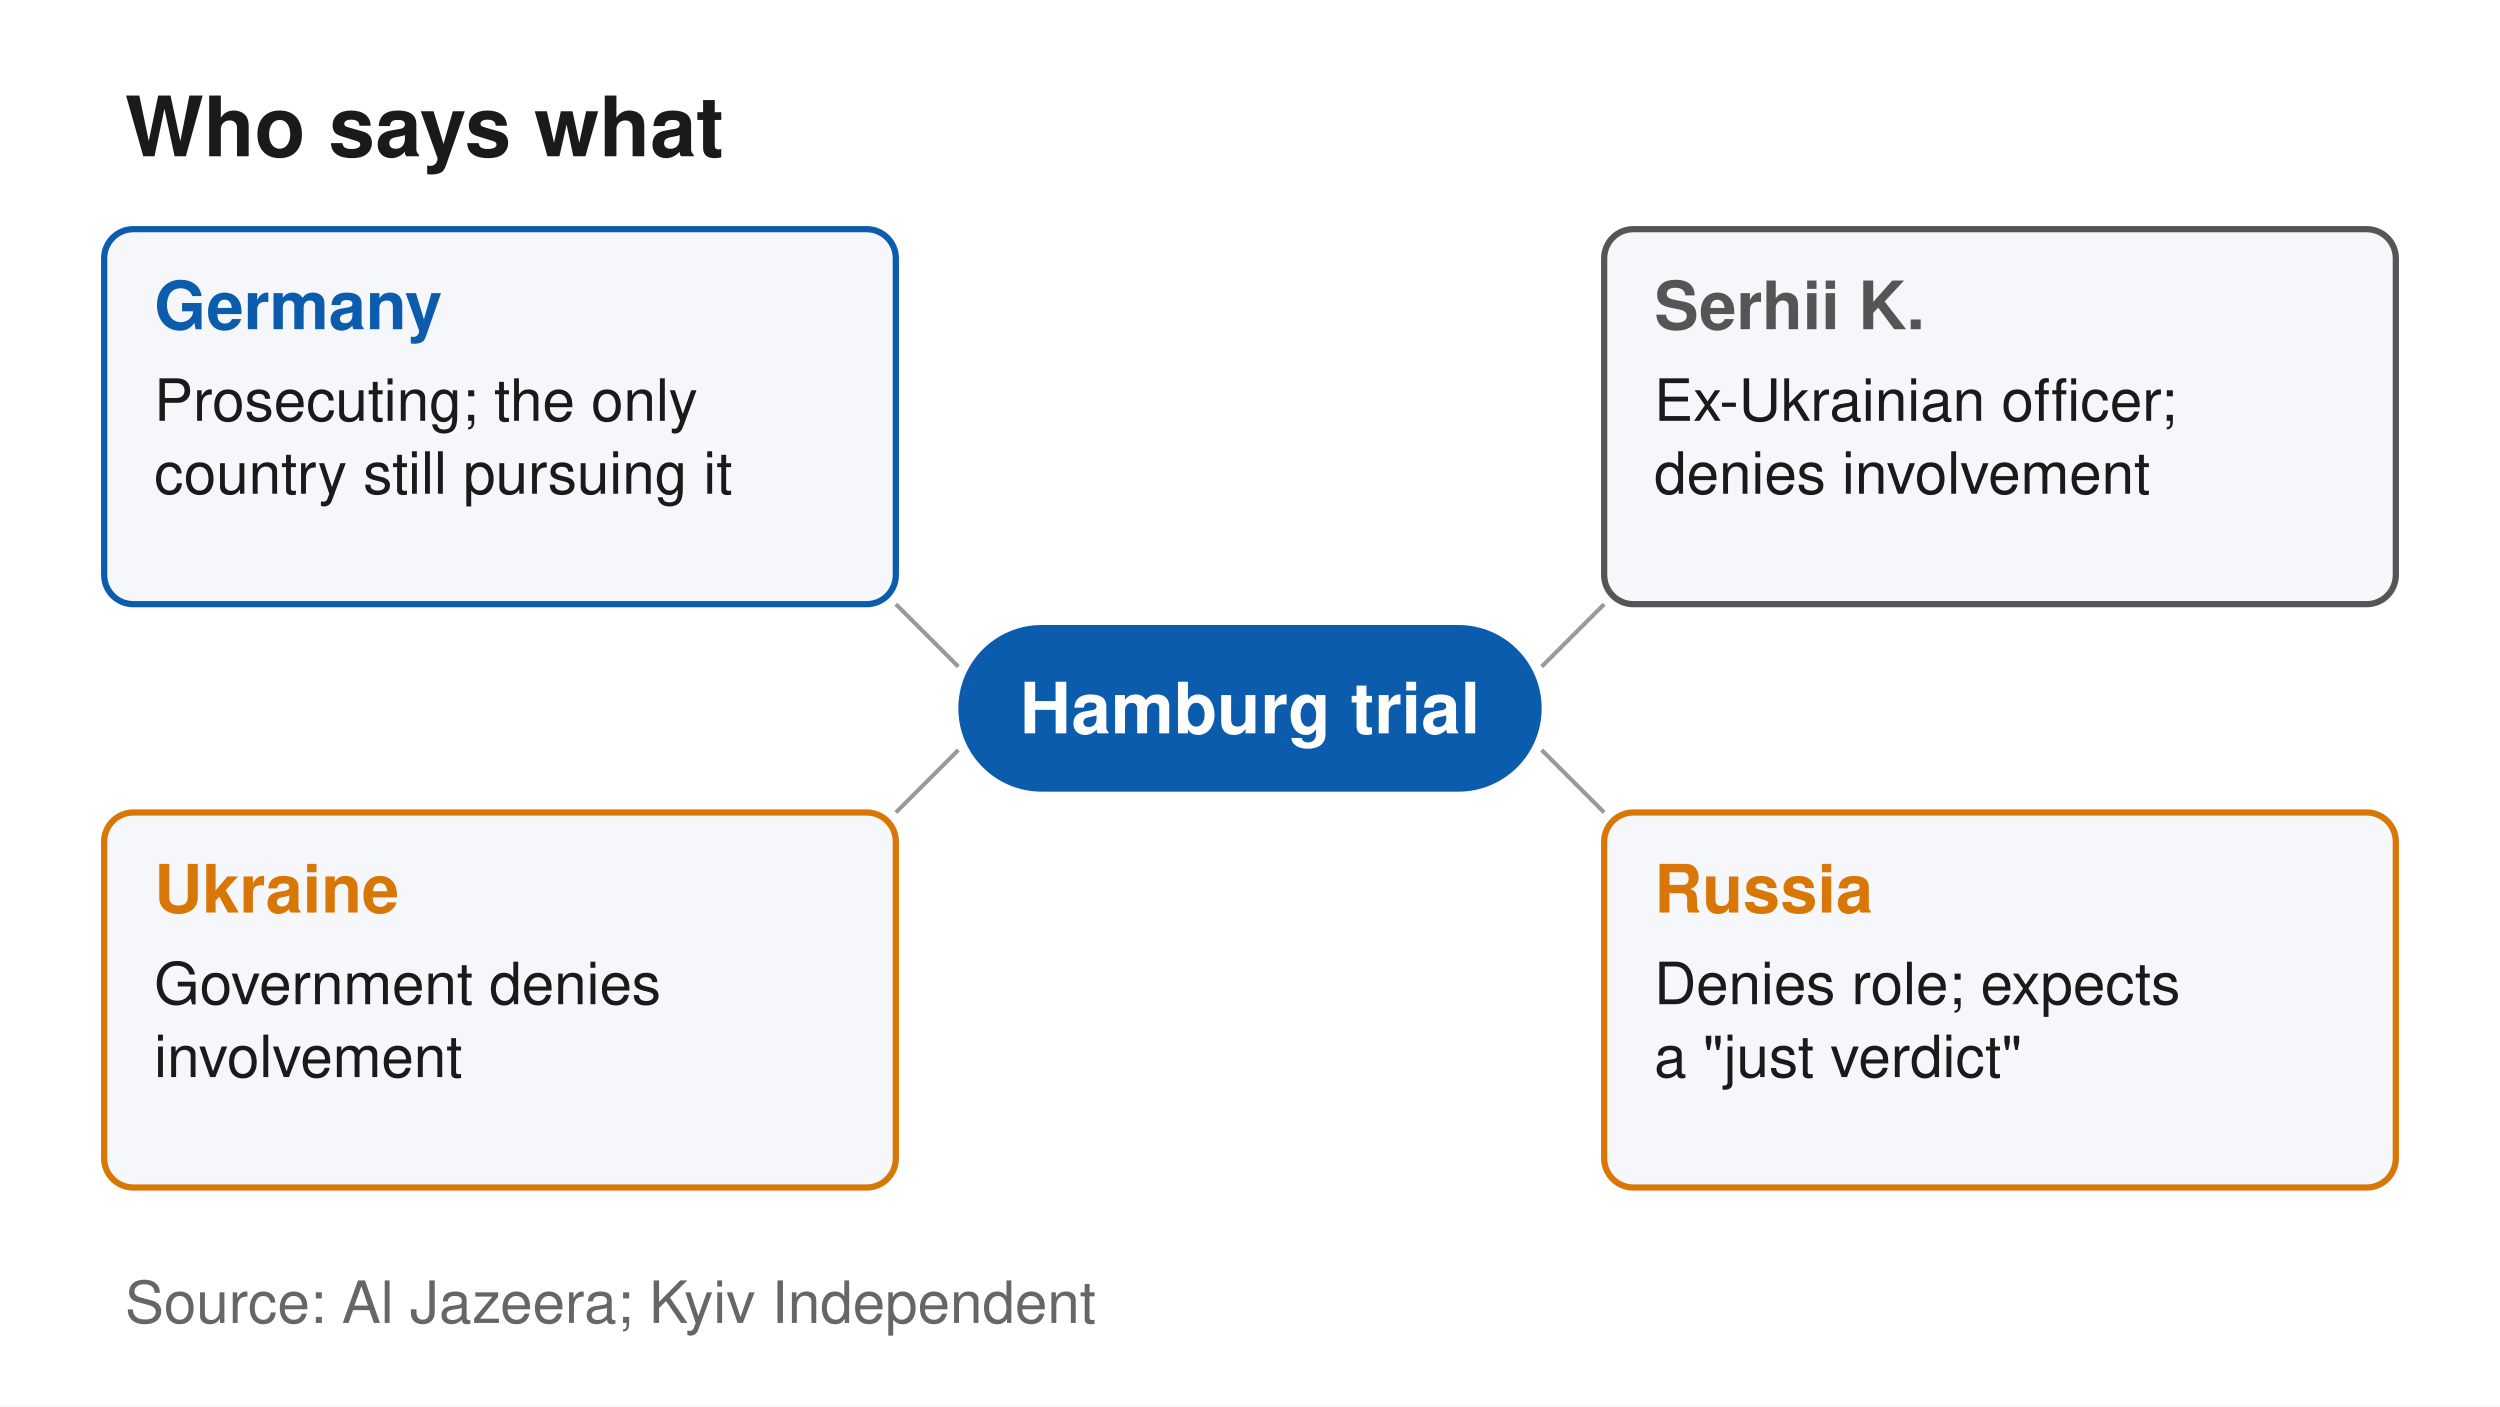
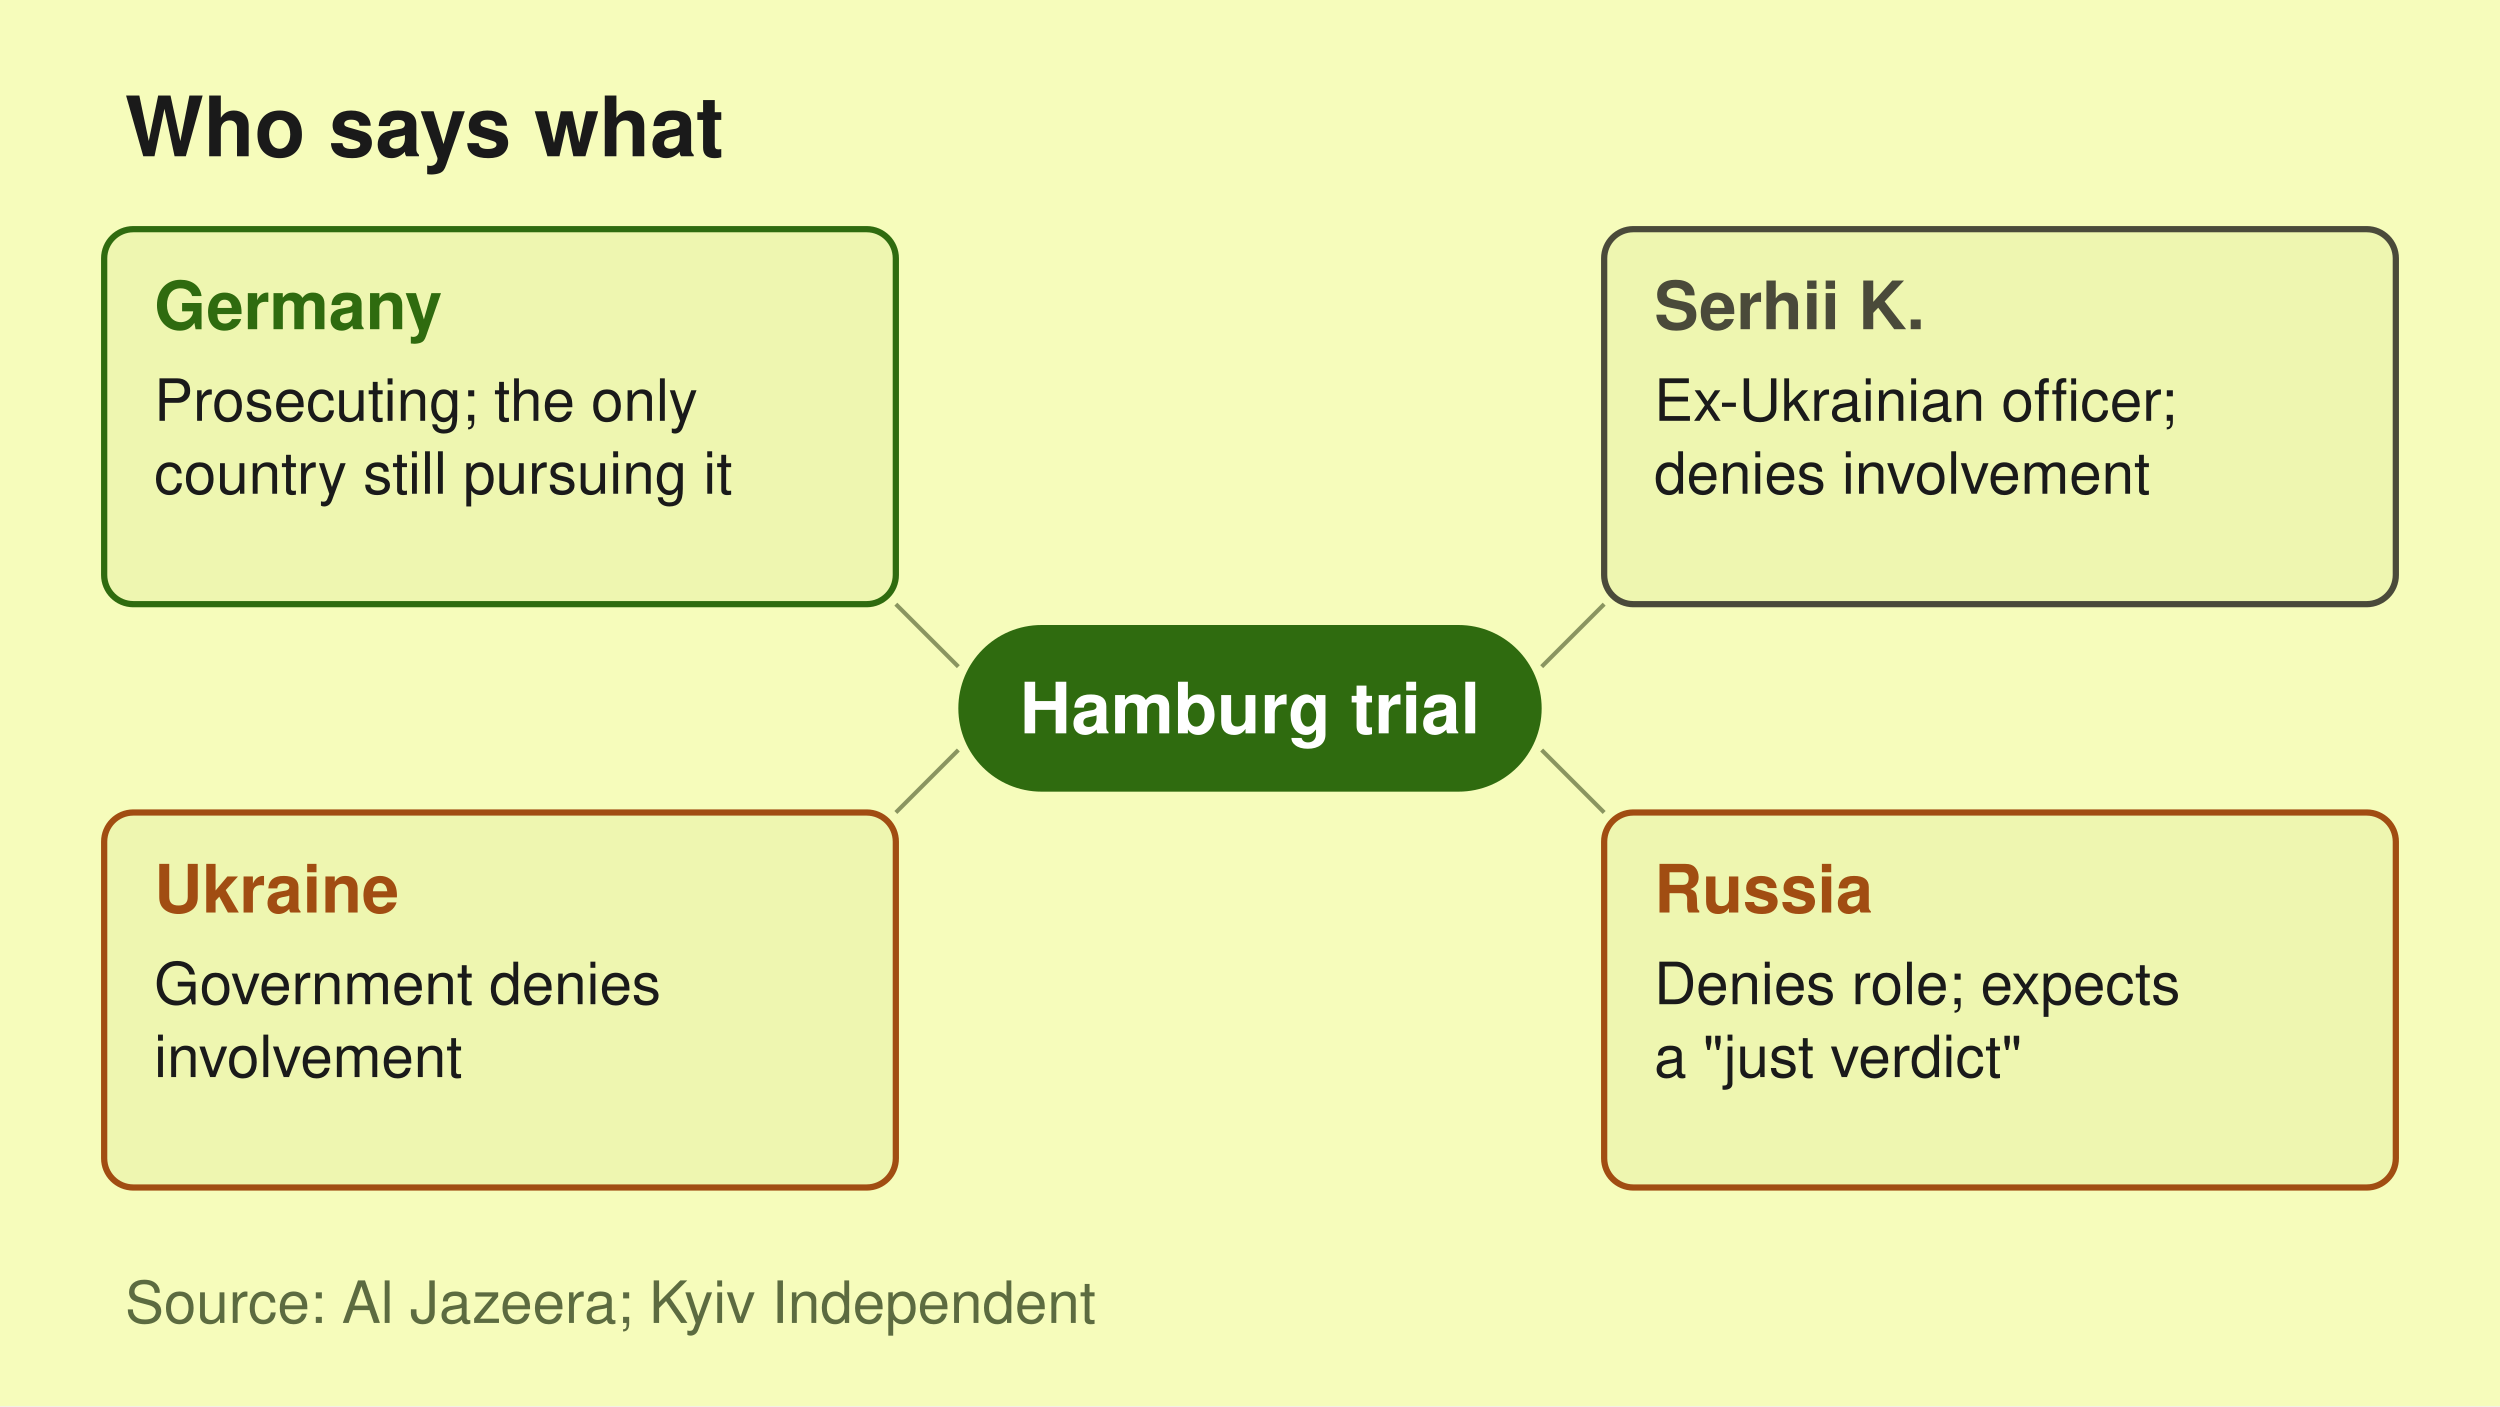
<svg xmlns="http://www.w3.org/2000/svg" viewBox="0 0 1200 675" font-family="Helvetica, Arial, sans-serif">
-   <rect width="100%" height="100%" fill="#ffffff" />
+   <rect width="100%" height="100%" fill="#f6fcbb" />
  <text x="60" y="75" font-size="40" font-weight="bold" fill="#1a1a1a" text-anchor="start">Who says what</text>
-   <g stroke="#999" stroke-width="2">
+   <g stroke="#8a9560" stroke-width="2">
    <line x1="460" y1="320" x2="430" y2="290" />
    <line x1="740" y1="320" x2="770" y2="290" />
    <line x1="460" y1="360" x2="430" y2="390" />
    <line x1="740" y1="360" x2="770" y2="390" />
  </g>
-   <rect x="50" y="110" width="380" height="180" rx="14" fill="#f5f7fa" stroke="#0b5cad" stroke-width="3" />
-   <text x="74" y="158" font-size="32" font-weight="bold" fill="#0b5cad" text-anchor="start">Germany</text>
+   <rect x="50" y="110" width="380" height="180" rx="14" fill="#eef6b0" stroke="#2f6b0f" stroke-width="3" />
+   <text x="74" y="158" font-size="32" font-weight="bold" fill="#2f6b0f" text-anchor="start">Germany</text>
  <text x="74" y="202" font-size="28" font-weight="normal" fill="#1a1a1a" text-anchor="start">Prosecuting; the only</text>
  <text x="74" y="237" font-size="28" font-weight="normal" fill="#1a1a1a" text-anchor="start">country still pursuing it</text>
-   <rect x="770" y="110" width="380" height="180" rx="14" fill="#f5f7fa" stroke="#555555" stroke-width="3" />
-   <text x="794" y="158" font-size="32" font-weight="bold" fill="#555555" text-anchor="start">Serhii K.</text>
+   <rect x="770" y="110" width="380" height="180" rx="14" fill="#eef6b0" stroke="#4a4a3a" stroke-width="3" />
+   <text x="794" y="158" font-size="32" font-weight="bold" fill="#4a4a3a" text-anchor="start">Serhii K.</text>
  <text x="794" y="202" font-size="28" font-weight="normal" fill="#1a1a1a" text-anchor="start">Ex-Ukrainian officer;</text>
  <text x="794" y="237" font-size="28" font-weight="normal" fill="#1a1a1a" text-anchor="start">denies involvement</text>
-   <rect x="50" y="390" width="380" height="180" rx="14" fill="#f5f7fa" stroke="#d97706" stroke-width="3" />
-   <text x="74" y="438" font-size="32" font-weight="bold" fill="#d97706" text-anchor="start">Ukraine</text>
+   <rect x="50" y="390" width="380" height="180" rx="14" fill="#eef6b0" stroke="#a14d12" stroke-width="3" />
+   <text x="74" y="438" font-size="32" font-weight="bold" fill="#a14d12" text-anchor="start">Ukraine</text>
  <text x="74" y="482" font-size="28" font-weight="normal" fill="#1a1a1a" text-anchor="start">Government denies</text>
  <text x="74" y="517" font-size="28" font-weight="normal" fill="#1a1a1a" text-anchor="start">involvement</text>
-   <rect x="770" y="390" width="380" height="180" rx="14" fill="#f5f7fa" stroke="#d97706" stroke-width="3" />
-   <text x="794" y="438" font-size="32" font-weight="bold" fill="#d97706" text-anchor="start">Russia</text>
+   <rect x="770" y="390" width="380" height="180" rx="14" fill="#eef6b0" stroke="#a14d12" stroke-width="3" />
+   <text x="794" y="438" font-size="32" font-weight="bold" fill="#a14d12" text-anchor="start">Russia</text>
  <text x="794" y="482" font-size="28" font-weight="normal" fill="#1a1a1a" text-anchor="start">Denies role; expects</text>
  <text x="794" y="517" font-size="28" font-weight="normal" fill="#1a1a1a" text-anchor="start">a "just verdict"</text>
-   <rect x="460" y="300" width="280" height="80" rx="40" fill="#0b5cad" />
+   <rect x="460" y="300" width="280" height="80" rx="40" fill="#2f6b0f" />
  <text x="600" y="352" font-size="34" font-weight="bold" fill="#ffffff" text-anchor="middle">Hamburg trial</text>
-   <text x="60" y="635" font-size="28" font-weight="normal" fill="#666666" text-anchor="start">Source: Al Jazeera; Kyiv Independent</text>
+   <text x="60" y="635" font-size="28" font-weight="normal" fill="#5c6b40" text-anchor="start">Source: Al Jazeera; Kyiv Independent</text>
</svg>
